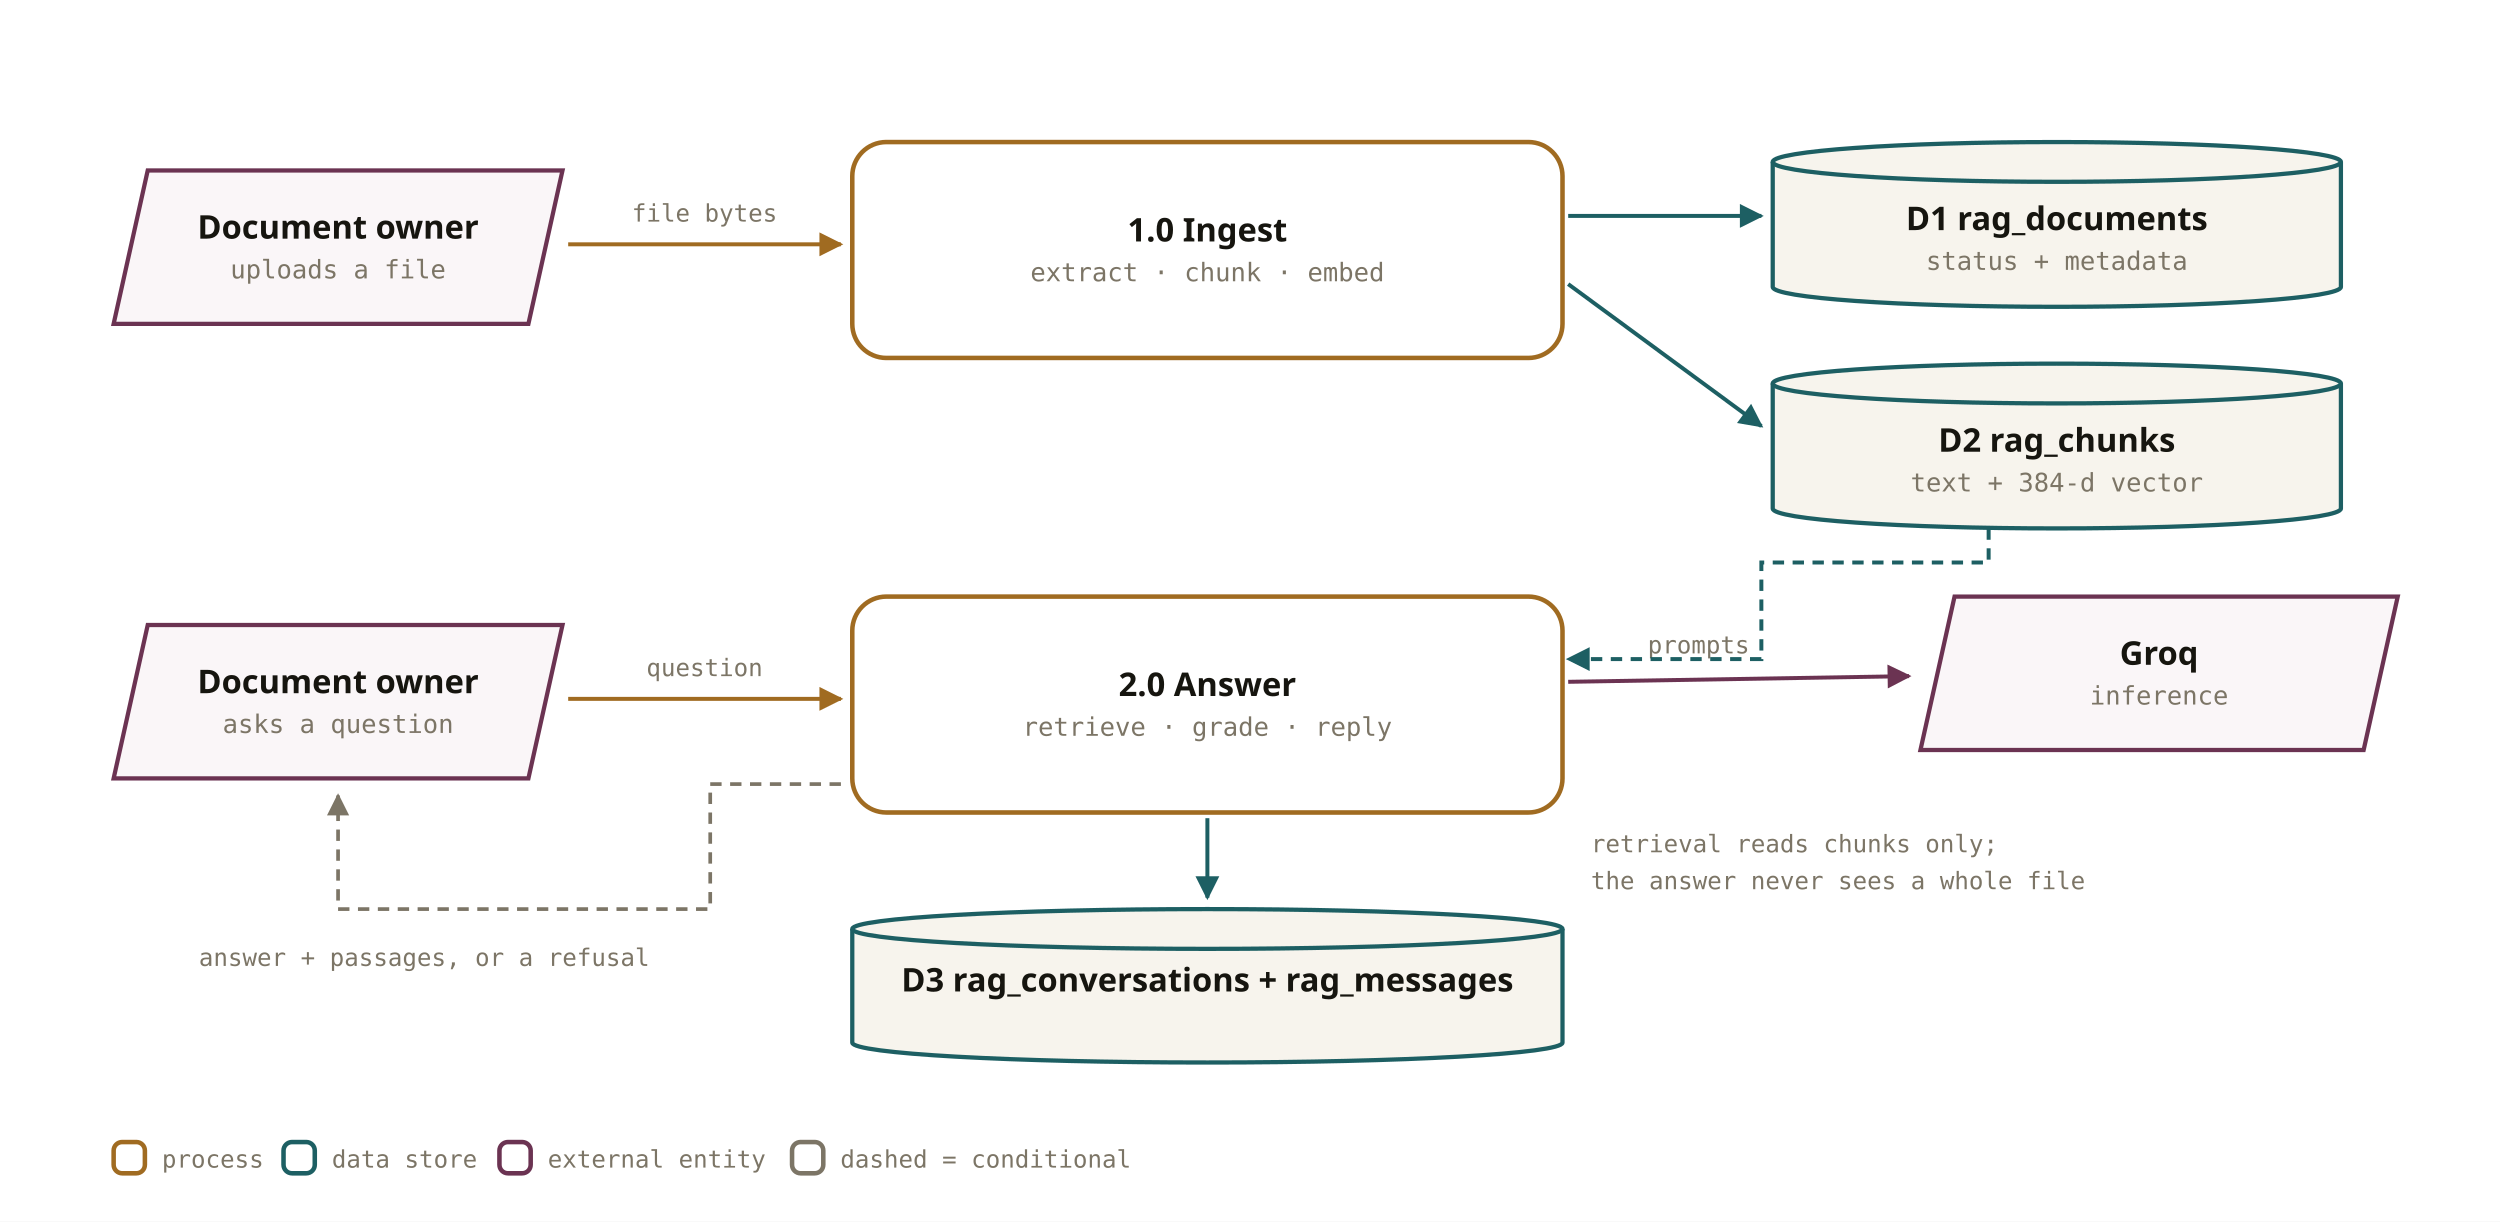
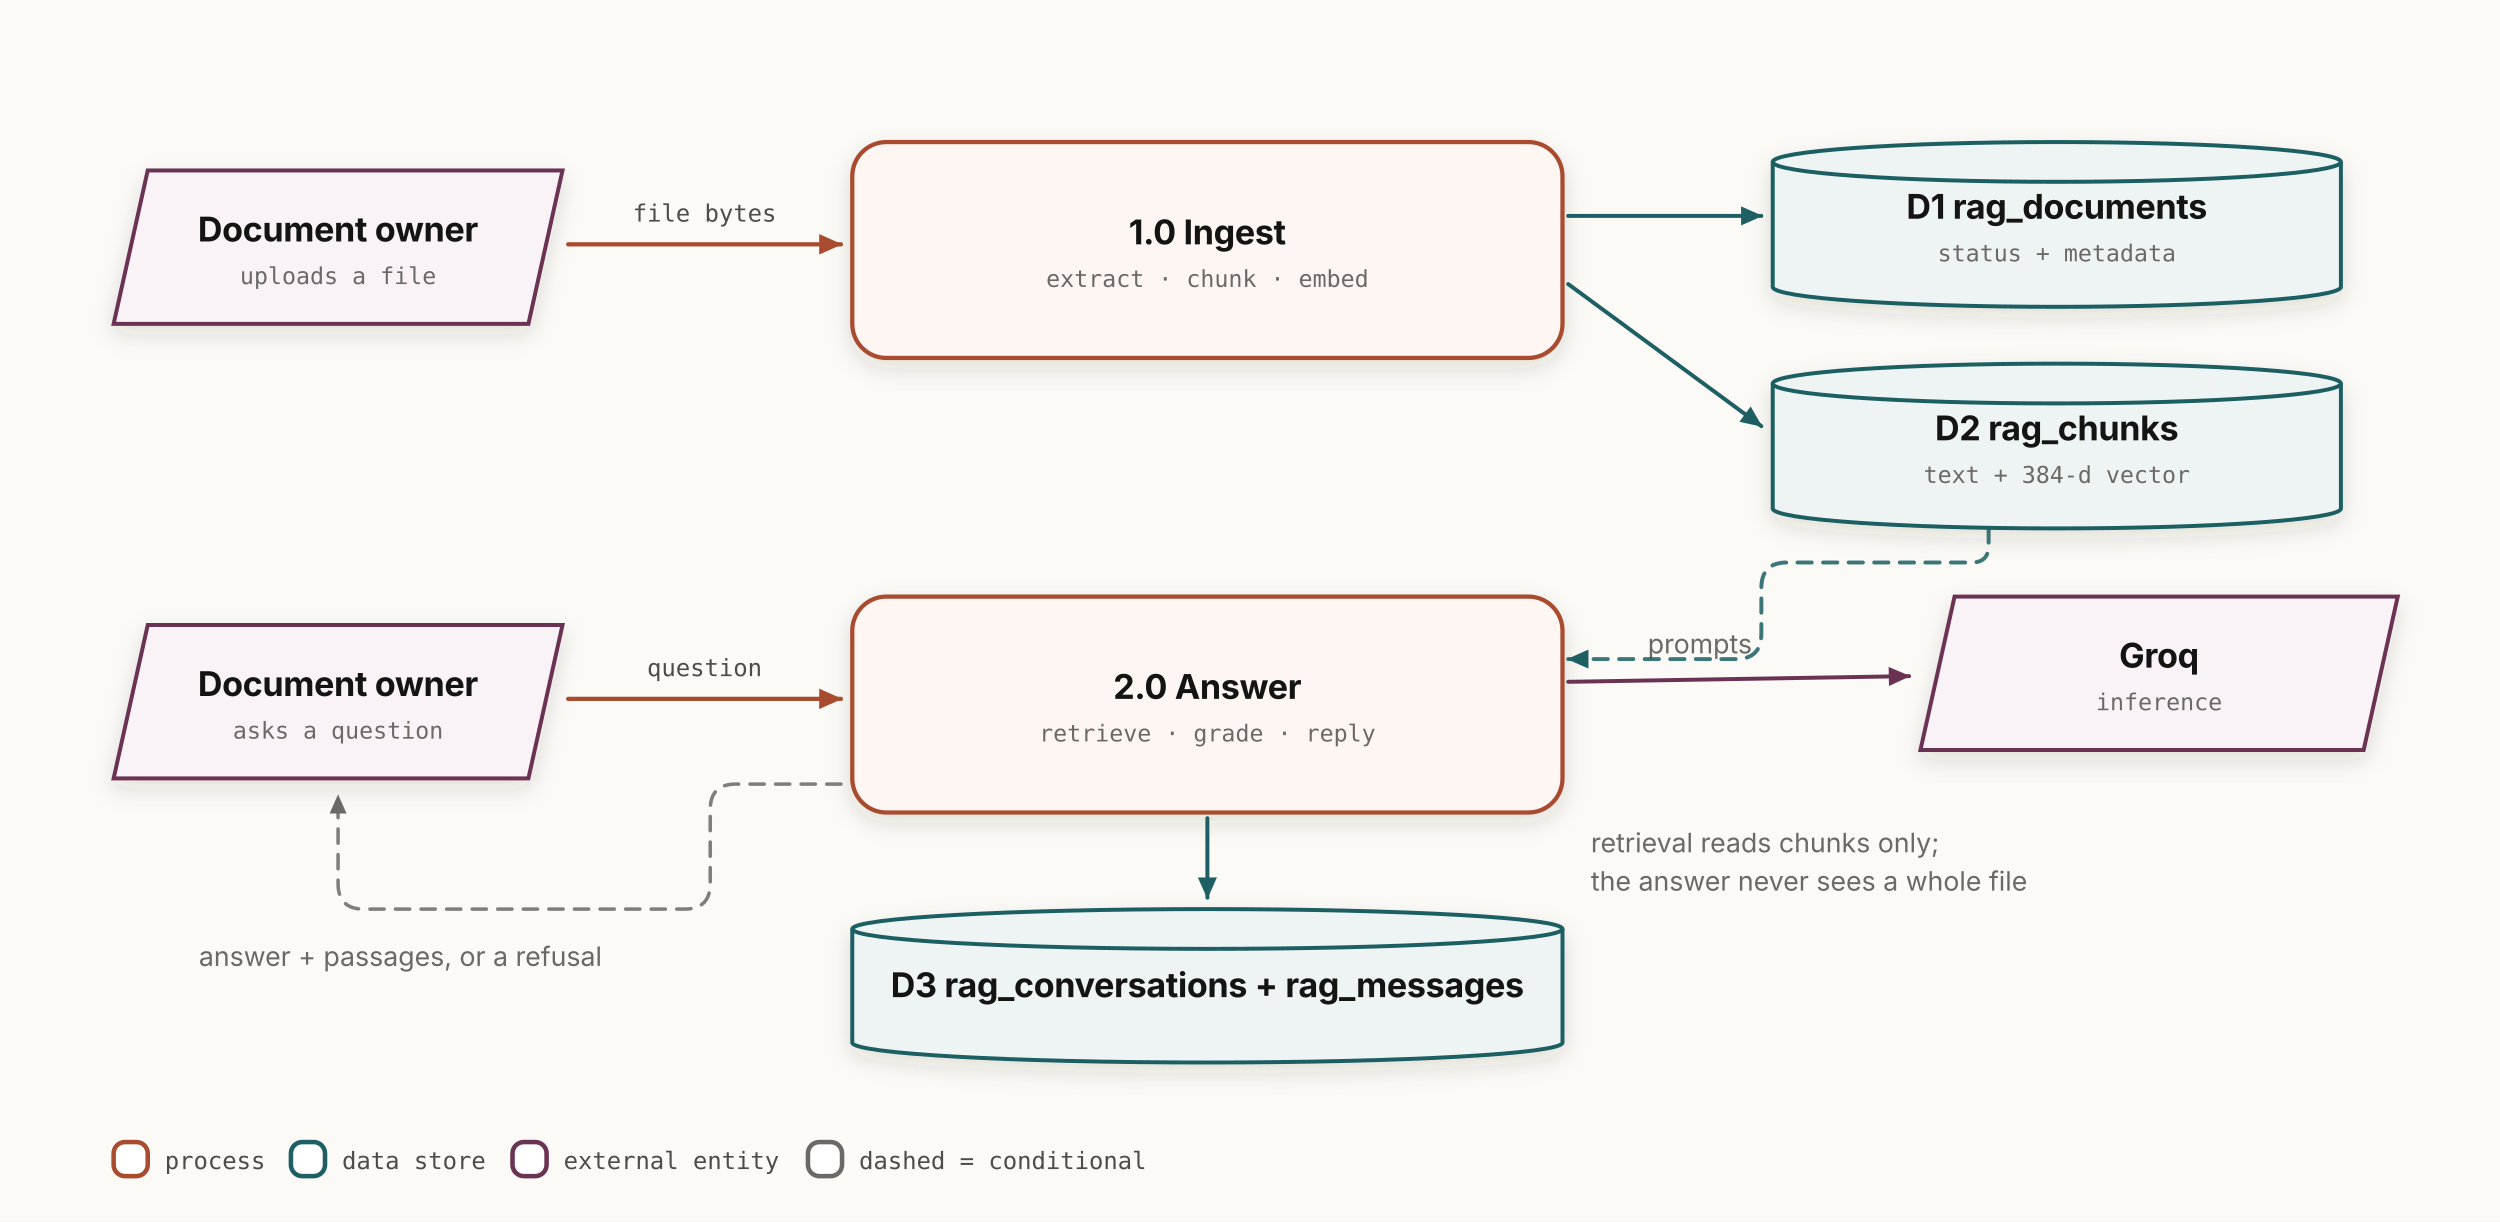
<svg xmlns="http://www.w3.org/2000/svg" viewBox="0 0 880 430" width="880" height="430" role="img">
+   <rect width="880" height="430" fill="#fbfaf7" />
  <defs>
-     <marker id="a" viewBox="0 0 10 10" refX="9" refY="5" markerWidth="6" markerHeight="6" orient="auto">
-       <path d="M0,0 L10,5 L0,10 z" fill="#7c7566" />
+     <marker id="ar-n" viewBox="0 0 10 10" refX="8.5" refY="5" markerWidth="6" markerHeight="6" orient="auto-start-reverse">
+       <path d="M0,1 L9,5 L0,9 z" fill="#6b6965" />
    </marker>
-     <marker id="ab" viewBox="0 0 10 10" refX="9" refY="5" markerWidth="6" markerHeight="6" orient="auto">
-       <path d="M0,0 L10,5 L0,10 z" fill="#a06b21" />
+     <marker id="ar-a" viewBox="0 0 10 10" refX="8.5" refY="5" markerWidth="6" markerHeight="6" orient="auto-start-reverse">
+       <path d="M0,1 L9,5 L0,9 z" fill="#a94b2f" />
    </marker>
-     <marker id="at" viewBox="0 0 10 10" refX="9" refY="5" markerWidth="6" markerHeight="6" orient="auto">
-       <path d="M0,0 L10,5 L0,10 z" fill="#1d5f63" />
+     <marker id="ar-t" viewBox="0 0 10 10" refX="8.5" refY="5" markerWidth="6" markerHeight="6" orient="auto-start-reverse">
+       <path d="M0,1 L9,5 L0,9 z" fill="#1d5f63" />
    </marker>
-     <marker id="ap" viewBox="0 0 10 10" refX="9" refY="5" markerWidth="6" markerHeight="6" orient="auto">
-       <path d="M0,0 L10,5 L0,10 z" fill="#6b3352" />
+     <marker id="ar-p" viewBox="0 0 10 10" refX="8.5" refY="5" markerWidth="6" markerHeight="6" orient="auto-start-reverse">
+       <path d="M0,1 L9,5 L0,9 z" fill="#6b3352" />
    </marker>
-     <marker id="open" viewBox="0 0 10 10" refX="9" refY="5" markerWidth="7" markerHeight="7" orient="auto">
-       <path d="M0,0 L10,5 L0,10" fill="none" stroke="#7c7566" stroke-width="1.4" />
+     <marker id="ar-g" viewBox="0 0 10 10" refX="8.5" refY="5" markerWidth="6" markerHeight="6" orient="auto-start-reverse">
+       <path d="M0,1 L9,5 L0,9 z" fill="#2f7d55" />
    </marker>
+     <marker id="ar-r" viewBox="0 0 10 10" refX="8.5" refY="5" markerWidth="6" markerHeight="6" orient="auto-start-reverse">
+       <path d="M0,1 L9,5 L0,9 z" fill="#b3402f" />
+     </marker>
+     <filter id="card" x="-25%" y="-25%" width="150%" height="170%">
+       <feDropShadow dx="0" dy="3" stdDeviation="4" flood-color="#3c3226" flood-opacity="0.13" />
+     </filter>
+     <filter id="lift" x="-25%" y="-25%" width="150%" height="170%">
+       <feDropShadow dx="0" dy="1" stdDeviation="1.6" flood-color="#3c3226" flood-opacity="0.10" />
+     </filter>
  </defs>
  <style>
-   .t  { font-family:'Plus Jakarta Sans',sans-serif; font-size:11.5px; fill:#16150f; font-weight:600 }
-   .tc { font-family:'Plus Jakarta Sans',sans-serif; font-size:11.5px; fill:#16150f; font-weight:600; text-anchor:middle }
-   .s  { font-family:'JetBrains Mono',monospace; font-size:9px; fill:#7c7566 }
-   .sc { font-family:'JetBrains Mono',monospace; font-size:9px; fill:#7c7566; text-anchor:middle }
-   .lb { font-family:'JetBrains Mono',monospace; font-size:8.5px; fill:#7c7566 }
-   .lbc{ font-family:'JetBrains Mono',monospace; font-size:8.5px; fill:#7c7566; text-anchor:middle }
-   .cap{ font-family:'JetBrains Mono',monospace; font-size:9px; letter-spacing:.1em; text-anchor:middle }
-   .ln { stroke:#7c7566; stroke-width:1.3; fill:none; marker-end:url(#a) }
-   .lnb{ stroke:#a06b21; stroke-width:1.4; fill:none; marker-end:url(#ab) }
-   .lnt{ stroke:#1d5f63; stroke-width:1.4; fill:none; marker-end:url(#at) }
-   .lnp{ stroke:#6b3352; stroke-width:1.4; fill:none; marker-end:url(#ap) }
-   .dash{ stroke-dasharray:4 3 }
-   .proc{ fill:#fff; stroke:#a06b21; stroke-width:1.6 }
-   .store{ fill:#f7f4ed; stroke:#1d5f63; stroke-width:1.5 }
-   .ext { fill:#faf6f8; stroke:#6b3352; stroke-width:1.5 }
-   .band{ fill:#faf7f1; stroke:#ddd6c8; stroke-width:1 }
-   .ok  { fill:#eef5f1; stroke:#1f6b4a; stroke-width:1.6 }
-   .bad { fill:#fbf0ef; stroke:#9c2f26; stroke-width:1.6 }
+  .ttl { font-family:'Plus Jakarta Sans',-apple-system,BlinkMacSystemFont,sans-serif; font-size:12px; font-weight:700; fill:#141413;
+         letter-spacing:-.01em; text-anchor:middle }
+  .sub { font-family:'JetBrains Mono',Menlo,Consolas,monospace; font-size:8.2px; fill:#6b6965; text-anchor:middle }
+  .lbl { font-family:'JetBrains Mono',Menlo,Consolas,monospace; font-size:8.4px; fill:#4d4c48 }
+  .lblc{ font-family:'JetBrains Mono',Menlo,Consolas,monospace; font-size:8.4px; fill:#4d4c48; text-anchor:middle }
+  .eyb { font-family:'JetBrains Mono',Menlo,Consolas,monospace; font-size:8.6px; font-weight:600; letter-spacing:.14em }
+  .idx { font-family:'JetBrains Mono',Menlo,Consolas,monospace; font-size:8px; font-weight:600; text-anchor:middle }
+  .note{ font-family:'Plus Jakarta Sans',-apple-system,BlinkMacSystemFont,sans-serif; font-size:9.4px; fill:#6b6965 }
+  .ln  { fill:none; stroke:#6b6965; stroke-width:1.25; stroke-linecap:round;
+         marker-end:url(#ar-n) }
+  .lna { fill:none; stroke:#a94b2f; stroke-width:1.5; stroke-linecap:round;
+         marker-end:url(#ar-a) }
+  .lnt { fill:none; stroke:#1d5f63; stroke-width:1.4; stroke-linecap:round;
+         marker-end:url(#ar-t) }
+  .lnp { fill:none; stroke:#6b3352; stroke-width:1.4; stroke-linecap:round;
+         marker-end:url(#ar-p) }
+  .dash{ stroke-dasharray:5 4; stroke-opacity:.85 }
</style>
-   <rect width="880" height="430" fill="#ffffff" />
-   <path class="ext" d="M52,60 L198,60 L186,114 L40,114 z" />
-   <text class="tc" x="119.0" y="84.0">Document owner</text>
-   <text class="sc" x="119.0" y="98.0">uploads a file</text>
-   <path class="ext" d="M52,220 L198,220 L186,274 L40,274 z" />
-   <text class="tc" x="119.0" y="244.0">Document owner</text>
-   <text class="sc" x="119.0" y="258.0">asks a question</text>
-   <rect class="proc" x="300" y="50" width="250" height="76" rx="12" />
-   <text class="tc" x="425.0" y="85.0">1.0  Ingest</text>
-   <text class="sc" x="425.0" y="99.0">extract · chunk · embed</text>
-   <rect class="proc" x="300" y="210" width="250" height="76" rx="12" />
-   <text class="tc" x="425.0" y="245.0">2.0  Answer</text>
-   <text class="sc" x="425.0" y="259.0">retrieve · grade · reply</text>
-   <path class="lnb" d="M200,86 L296,86" />
-   <text class="lbc" x="248.0" y="78">file bytes</text>
-   <path class="lnb" d="M200,246 L296,246" />
-   <text class="lbc" x="248.0" y="238">question</text>
-   <path class="ln dash" d="M296,276 L250,276 L250,320 L119,320 L119,280" />
-   <text class="lb" x="70" y="340" fill="#7c7566">answer + passages, or a refusal</text>
-   <path class="ext" d="M688,210 L844,210 L832,264 L676,264 z" />
-   <text class="tc" x="760.0" y="234.0">Groq</text>
-   <text class="sc" x="760.0" y="248.0">inference</text>
+   <path d="M52,60 L198,60 L186,114 L40,114 z" fill="#f9f2f6" stroke="#6b3352" stroke-width="1.4" filter="url(#card)" />
+   <text class="ttl" x="119.0" y="85.0">Document owner</text>
+   <text class="sub" x="119.0" y="100.0">uploads a file</text>
+   <path d="M52,220 L198,220 L186,274 L40,274 z" fill="#f9f2f6" stroke="#6b3352" stroke-width="1.4" filter="url(#card)" />
+   <text class="ttl" x="119.0" y="245.0">Document owner</text>
+   <text class="sub" x="119.0" y="260.0">asks a question</text>
+   <rect x="300" y="50" width="250" height="76" rx="12" fill="#fdf6f3" stroke="#a94b2f" stroke-width="1.5" filter="url(#card)" />
+   <text class="ttl" x="425.0" y="86.0">1.0  Ingest</text>
+   <text class="sub" x="425.0" y="101.0">extract · chunk · embed</text>
+   <rect x="300" y="210" width="250" height="76" rx="12" fill="#fdf6f3" stroke="#a94b2f" stroke-width="1.5" filter="url(#card)" />
+   <text class="ttl" x="425.0" y="246.0">2.0  Answer</text>
+   <text class="sub" x="425.0" y="261.0">retrieve · grade · reply</text>
+   <path class="lna" d="M200,86 L296,86" />
+   <rect x="217.8" y="69.5" width="60.4" height="13" rx="4" fill="#fbfaf7" fill-opacity=".95" />
+   <text class="lblc" x="248.0" y="78">file bytes</text>
+   <path class="lna" d="M200,246 L296,246" />
+   <rect x="222.84" y="229.5" width="50.32" height="13" rx="4" fill="#fbfaf7" fill-opacity=".95" />
+   <text class="lblc" x="248.0" y="238">question</text>
+   <path class="ln dash" d="M296,276 L259.0,276.0 Q250,276 250.0,285.0 L250.0,311.0 Q250,320 241.0,320.0 L128.0,320.0 Q119,320 119.0,311.0 L119,280" />
+   <text class="note" x="70" y="340.0" fill="#6b6965">answer + passages, or a refusal</text>
+   <path d="M688,210 L844,210 L832,264 L676,264 z" fill="#f9f2f6" stroke="#6b3352" stroke-width="1.4" filter="url(#card)" />
+   <text class="ttl" x="760.0" y="235.0">Groq</text>
+   <text class="sub" x="760.0" y="250.0">inference</text>
  <path class="lnp" d="M552,240 L672,238" />
-   <text class="lb" x="580" y="230" fill="#7c7566">prompts</text>
-   <path class="store" d="M624,57 a100.0,7 0 0,1 200,0 v44 a100.0,7 0 0,1 -200,0 z" />
-   <path d="M624,57 a100.0,7 0 0,0 200,0" fill="none" stroke="#1d5f63" stroke-width="1.5" />
-   <text class="tc" x="724.0" y="81.0">D1  rag_documents</text>
-   <text class="sc" x="724.0" y="95.0">status + metadata</text>
-   <path class="store" d="M624,135 a100.0,7 0 0,1 200,0 v44 a100.0,7 0 0,1 -200,0 z" />
-   <path d="M624,135 a100.0,7 0 0,0 200,0" fill="none" stroke="#1d5f63" stroke-width="1.5" />
-   <text class="tc" x="724.0" y="159.0">D2  rag_chunks</text>
-   <text class="sc" x="724.0" y="173.0">text + 384-d vector</text>
+   <text class="note" x="580" y="230.0" fill="#6b6965">prompts</text>
+   <g filter="url(#card)">
+     <path d="M624,57 a100.0,7 0 0,1 200,0 v44 a100.0,7 0 0,1 -200,0 z" fill="#eef4f4" stroke="#1d5f63" stroke-width="1.4" />
+     <path d="M624,57 a100.0,7 0 0,0 200,0" fill="none" stroke="#1d5f63" stroke-width="1.4" />
+   </g>
+   <text class="ttl" x="724.0" y="77.0">D1  rag_documents</text>
+   <text class="sub" x="724.0" y="92.0">status + metadata</text>
+   <g filter="url(#card)">
+     <path d="M624,135 a100.0,7 0 0,1 200,0 v44 a100.0,7 0 0,1 -200,0 z" fill="#eef4f4" stroke="#1d5f63" stroke-width="1.4" />
+     <path d="M624,135 a100.0,7 0 0,0 200,0" fill="none" stroke="#1d5f63" stroke-width="1.4" />
+   </g>
+   <text class="ttl" x="724.0" y="155.0">D2  rag_chunks</text>
+   <text class="sub" x="724.0" y="170.0">text + 384-d vector</text>
  <path class="lnt" d="M552,76 L620,76" />
  <path class="lnt" d="M552,100 L620,150" />
-   <path class="lnt dash" d="M700,186 L700,198 L620,198 L620,232 L552,232" />
-   <text class="lb" x="560" y="300" fill="#7c7566">retrieval reads chunks only;</text>
-   <text class="lb" x="560" y="313" fill="#7c7566">the answer never sees a whole file</text>
-   <path class="store" d="M300,327 a125.0,7 0 0,1 250,0 v40 a125.0,7 0 0,1 -250,0 z" />
-   <path d="M300,327 a125.0,7 0 0,0 250,0" fill="none" stroke="#1d5f63" stroke-width="1.5" />
-   <text class="tc" x="425.0" y="349.0">D3  rag_conversations + rag_messages</text>
+   <path class="lnt dash" d="M700,186 L700.0,192.0 Q700,198 694.0,198.0 L629.0,198.0 Q620,198 620.0,207.0 L620.0,223.0 Q620,232 611.0,232.0 L552,232" />
+   <text class="note" x="560" y="300.0" fill="#6b6965">retrieval reads chunks only;</text>
+   <text class="note" x="560" y="313.5" fill="#6b6965">the answer never sees a whole file</text>
+   <g filter="url(#card)">
+     <path d="M300,327 a125.0,7 0 0,1 250,0 v40 a125.0,7 0 0,1 -250,0 z" fill="#eef4f4" stroke="#1d5f63" stroke-width="1.4" />
+     <path d="M300,327 a125.0,7 0 0,0 250,0" fill="none" stroke="#1d5f63" stroke-width="1.4" />
+   </g>
+   <text class="ttl" x="425.0" y="351.0">D3  rag_conversations + rag_messages</text>
  <path class="lnt" d="M425,288 L425,316" />
-   <rect x="40" y="402" width="11" height="11" rx="3" fill="#fff" stroke="#a06b21" stroke-width="1.6" />
-   <text class="lb" x="57" y="411">process</text>
-   <rect x="99.8" y="402" width="11" height="11" rx="3" fill="#fff" stroke="#1d5f63" stroke-width="1.6" />
-   <text class="lb" x="116.8" y="411">data store</text>
-   <rect x="175.8" y="402" width="11" height="11" rx="3" fill="#fff" stroke="#6b3352" stroke-width="1.6" />
-   <text class="lb" x="192.8" y="411">external entity</text>
-   <rect x="278.8" y="402" width="11" height="11" rx="3" fill="#fff" stroke="#7c7566" stroke-width="1.6" />
-   <text class="lb" x="295.8" y="411">dashed = conditional</text>
+   <rect x="40" y="402" width="12" height="12" rx="4" fill="#fff" stroke="#a94b2f" stroke-width="1.6" />
+   <text class="lbl" x="58" y="411.5">process</text>
+   <rect x="102.4" y="402" width="12" height="12" rx="4" fill="#fff" stroke="#1d5f63" stroke-width="1.6" />
+   <text class="lbl" x="120.4" y="411.5">data store</text>
+   <rect x="180.4" y="402" width="12" height="12" rx="4" fill="#fff" stroke="#6b3352" stroke-width="1.6" />
+   <text class="lbl" x="198.4" y="411.5">external entity</text>
+   <rect x="284.4" y="402" width="12" height="12" rx="4" fill="#fff" stroke="#6b6965" stroke-width="1.6" />
+   <text class="lbl" x="302.4" y="411.5">dashed = conditional</text>
</svg>
